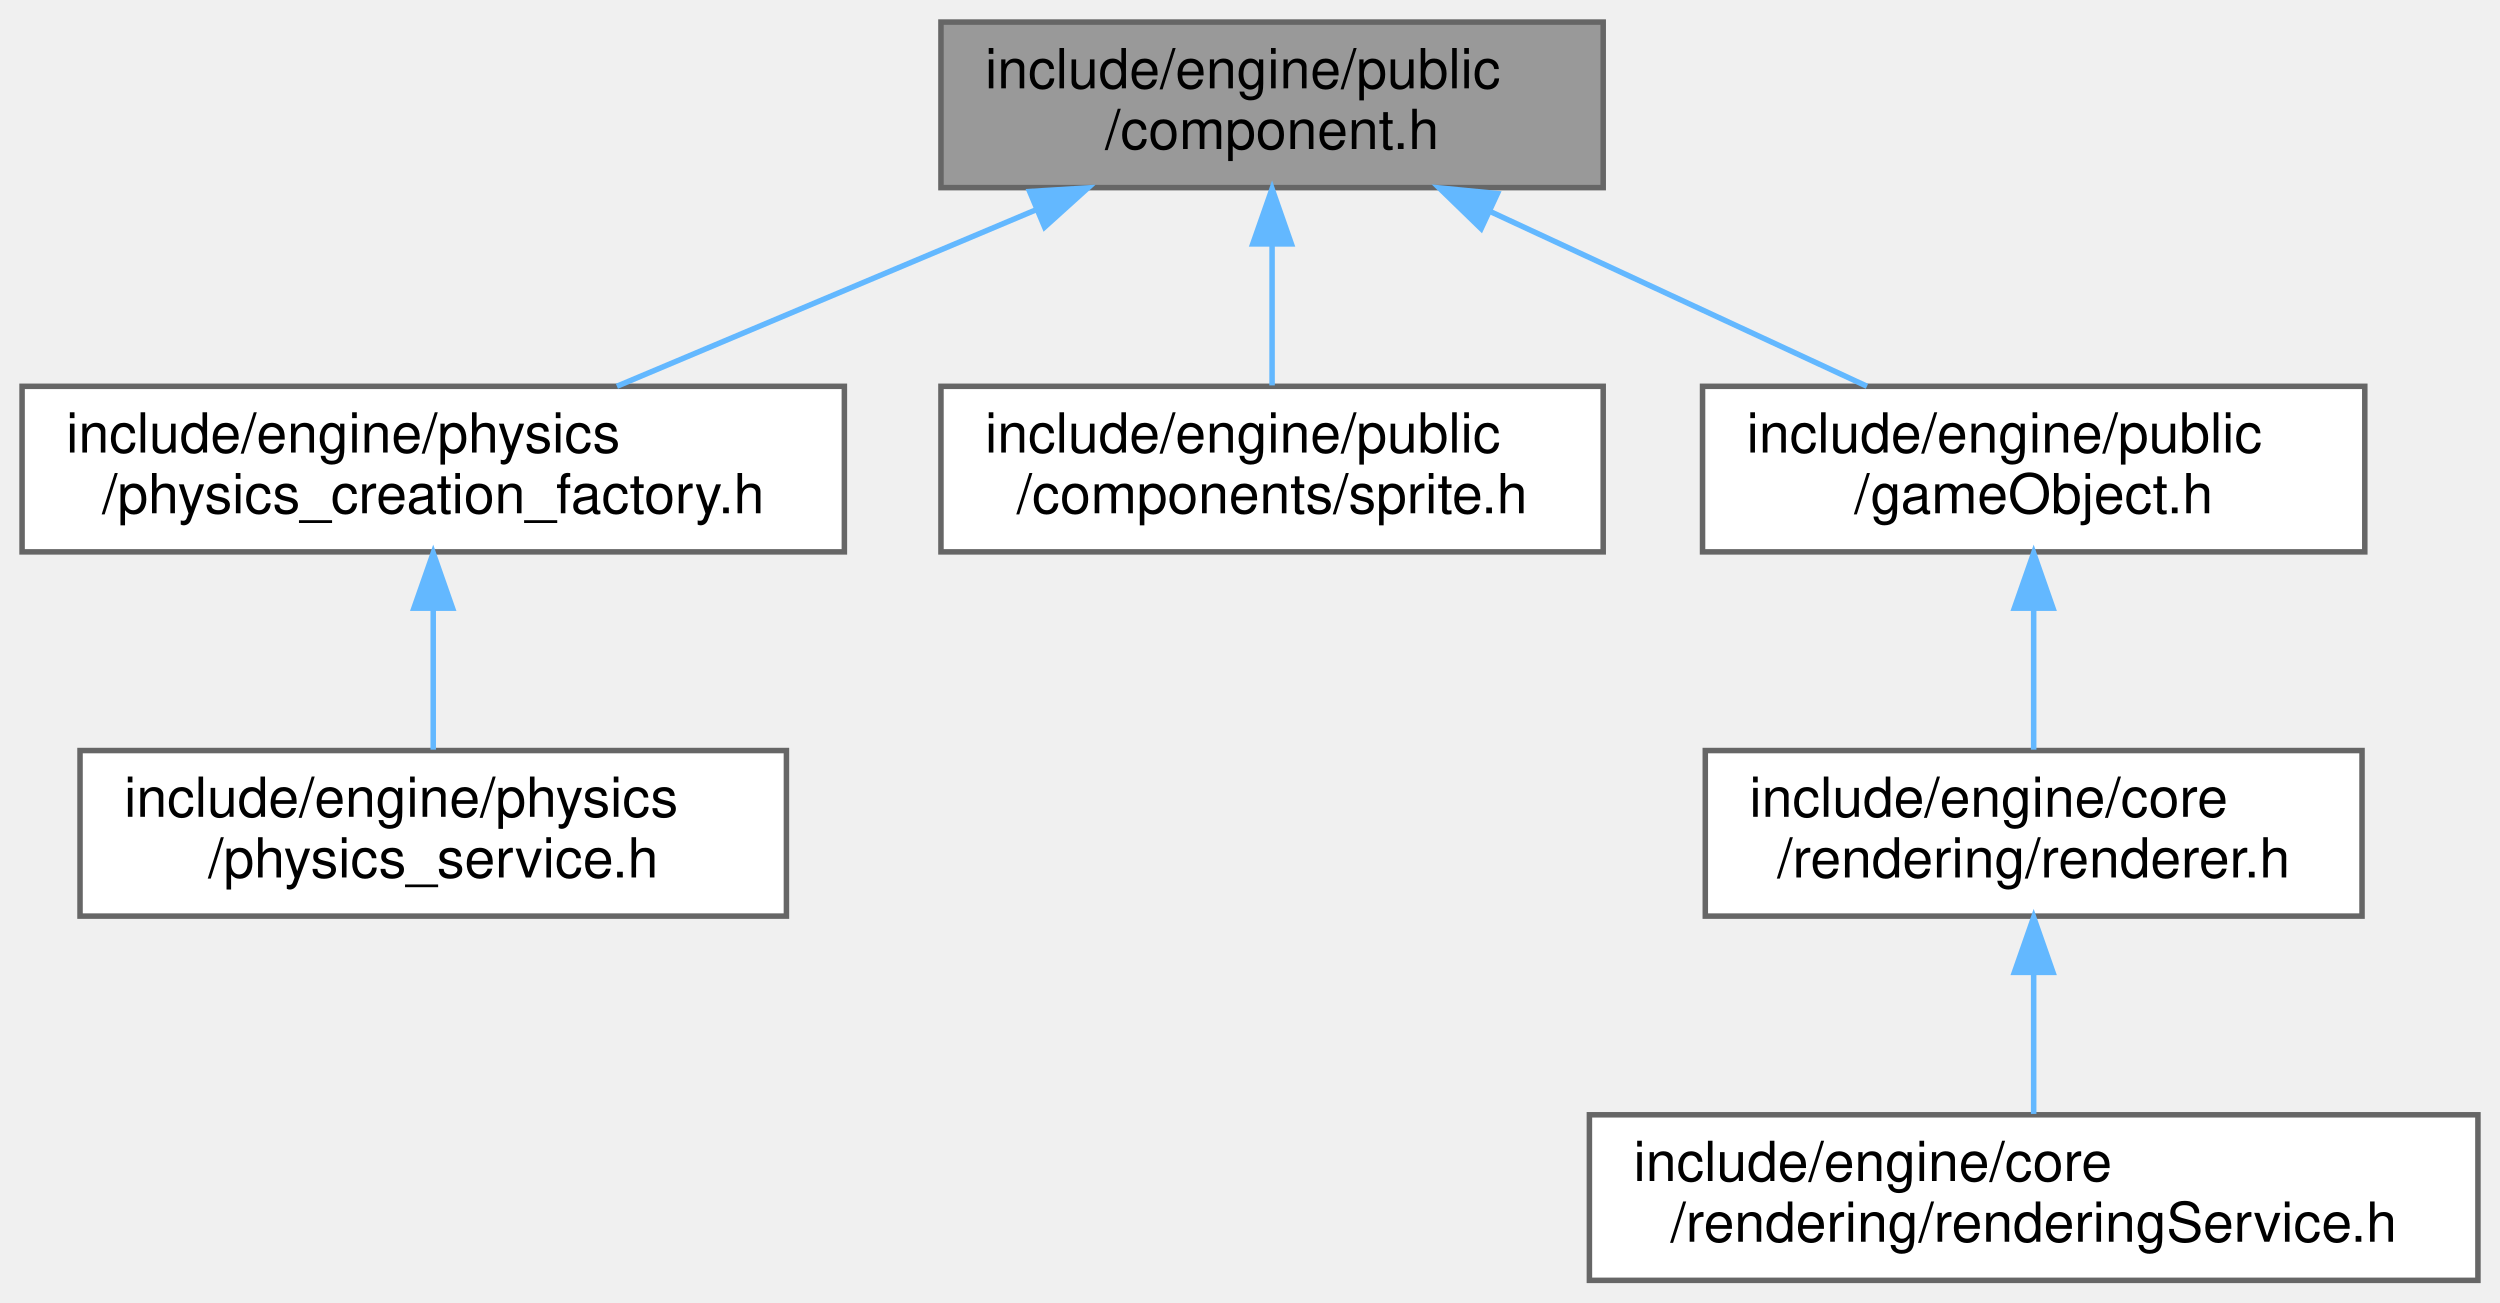
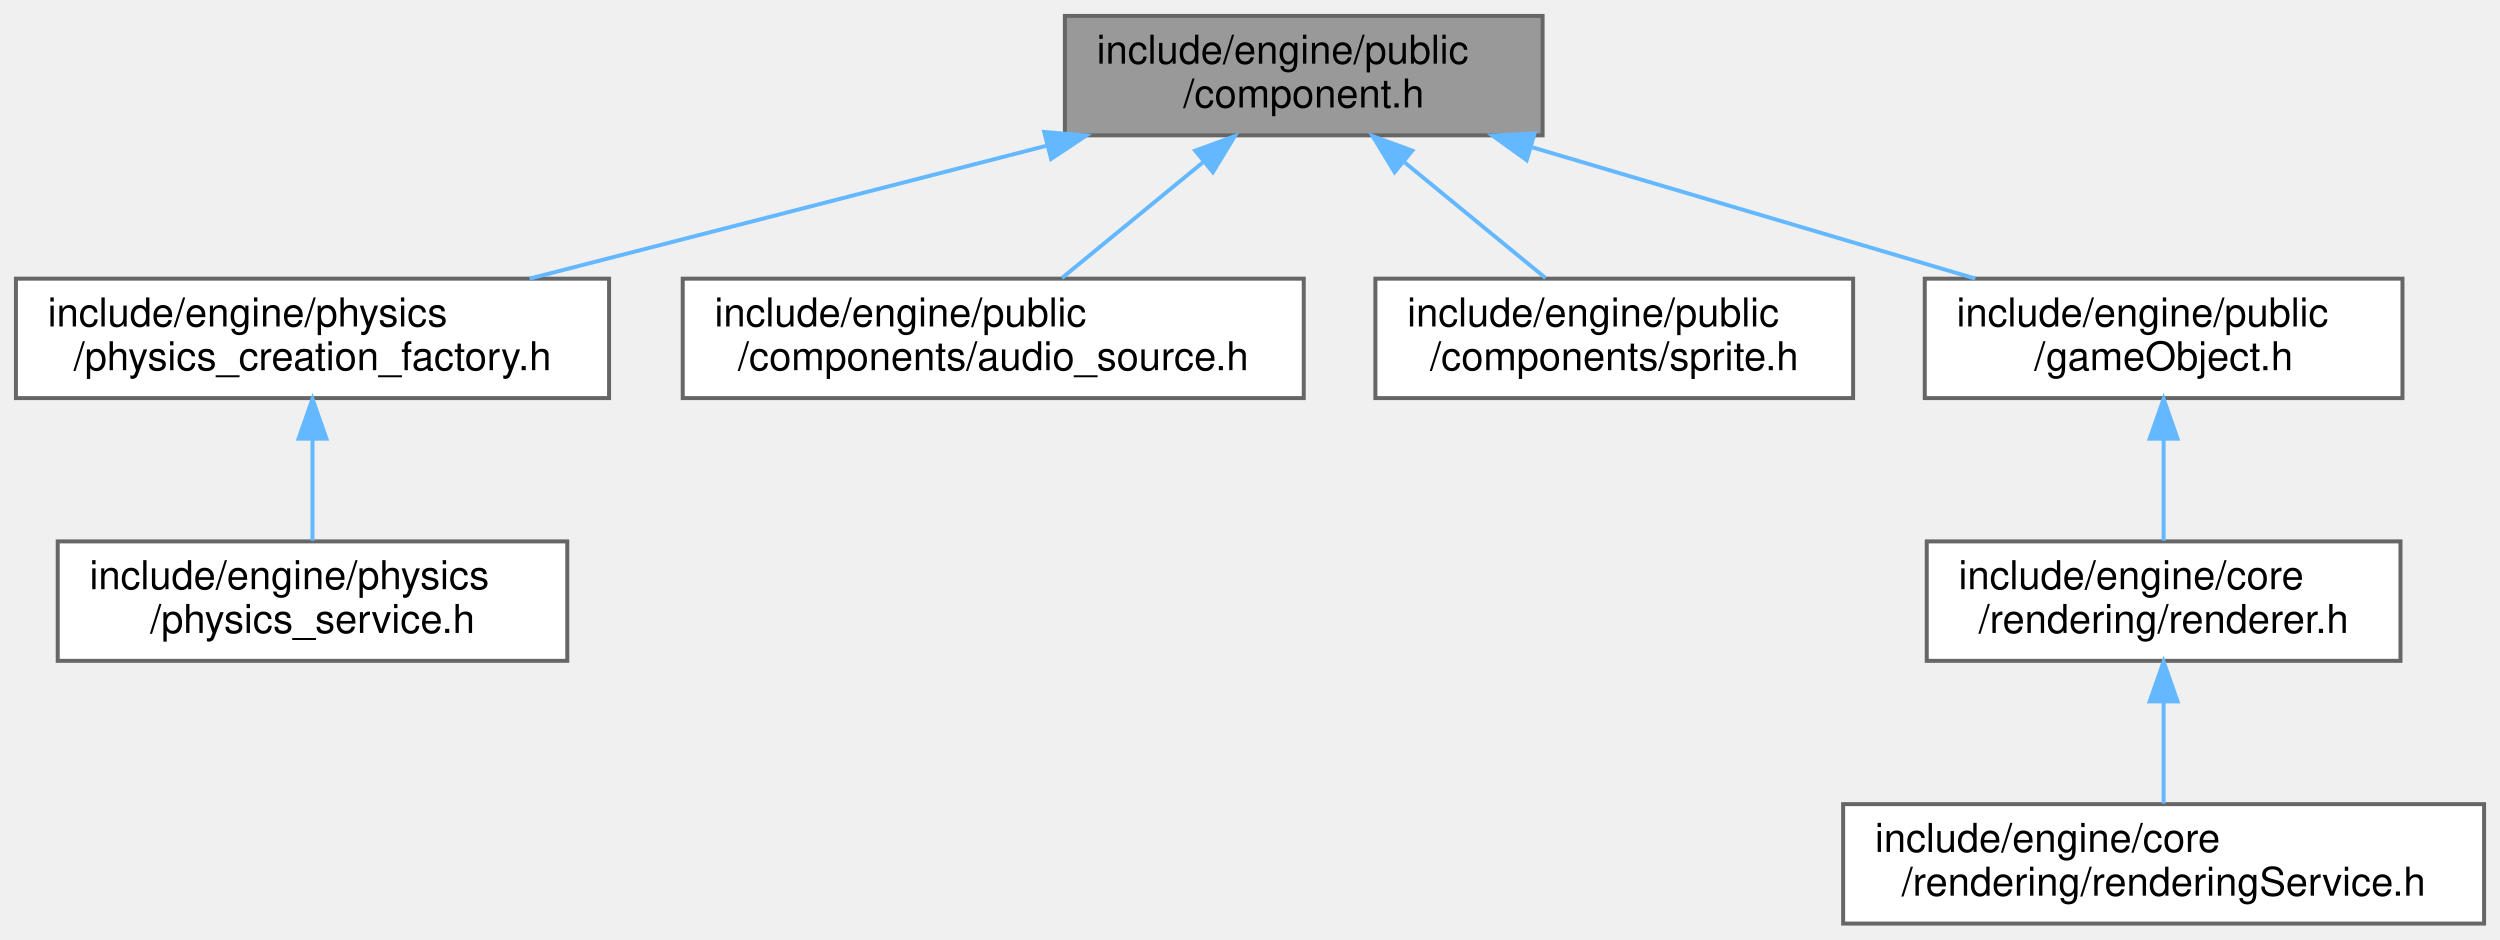
- <svg xmlns="http://www.w3.org/2000/svg" xmlns:xlink="http://www.w3.org/1999/xlink" width="453pt" height="236pt" viewBox="0.00 0.00 453.00 236.00">
+ <svg xmlns="http://www.w3.org/2000/svg" xmlns:xlink="http://www.w3.org/1999/xlink" width="628pt" height="236pt" viewBox="0.00 0.00 628.00 236.00">
  <g id="graph0" class="graph" transform="scale(1 1) rotate(0) translate(4 232)">
    <g id="Node000001" class="node">
      <g id="a_Node000001">
        <a xlink:title=" ">
-           <polygon fill="#999999" stroke="#666666" points="286.5,-228 166.5,-228 166.5,-198 286.5,-198 286.5,-228" />
-           <text text-anchor="start" x="174.5" y="-216" font-family="Helvetica,sans-Serif" font-size="10.00">include/engine/public</text>
-           <text text-anchor="middle" x="226.5" y="-205" font-family="Helvetica,sans-Serif" font-size="10.00">/component.h</text>
+           <polygon fill="#999999" stroke="#666666" points="383.5,-228 263.5,-228 263.5,-198 383.5,-198 383.5,-228" />
+           <text text-anchor="start" x="271.5" y="-216" font-family="Helvetica,sans-Serif" font-size="10.00">include/engine/public</text>
+           <text text-anchor="middle" x="323.5" y="-205" font-family="Helvetica,sans-Serif" font-size="10.00">/component.h</text>
        </a>
      </g>
    </g>
    <g id="Node000002" class="node">
      <g id="a_Node000002">
        <a xlink:href="physics__creation__factory_8h.html" target="_top" xlink:title=" ">
          <polygon fill="white" stroke="#666666" points="149,-162 0,-162 0,-132 149,-132 149,-162" />
          <text text-anchor="start" x="8" y="-150" font-family="Helvetica,sans-Serif" font-size="10.00">include/engine/physics</text>
          <text text-anchor="middle" x="74.5" y="-139" font-family="Helvetica,sans-Serif" font-size="10.00">/physics_creation_factory.h</text>
        </a>
      </g>
    </g>
    <g id="edge1_Node000001_Node000002" class="edge">
      <g id="a_edge1_Node000001_Node000002">
        <a xlink:title=" ">
-           <path fill="none" stroke="#63b8ff" d="M183.88,-194.05C159.8,-183.91 130.14,-171.43 107.78,-162.01" />
-           <polygon fill="#63b8ff" stroke="#63b8ff" points="182.57,-197.3 193.14,-197.95 185.28,-190.85 182.57,-197.3" />
+           <path fill="none" stroke="#63b8ff" d="M259.12,-195.45C218.77,-185.08 167.34,-171.86 129.02,-162.01" />
+           <polygon fill="#63b8ff" stroke="#63b8ff" points="258.3,-198.86 268.86,-197.95 260.04,-192.08 258.3,-198.86" />
        </a>
      </g>
    </g>
    <g id="Node000004" class="node">
      <g id="a_Node000004">
-         <a xlink:href="sprite_8h.html" target="_top" xlink:title=" ">
-           <polygon fill="white" stroke="#666666" points="286.5,-162 166.5,-162 166.5,-132 286.5,-132 286.5,-162" />
-           <text text-anchor="start" x="174.5" y="-150" font-family="Helvetica,sans-Serif" font-size="10.00">include/engine/public</text>
-           <text text-anchor="middle" x="226.5" y="-139" font-family="Helvetica,sans-Serif" font-size="10.00">/components/sprite.h</text>
+         <a xlink:href="audio__source_8h.html" target="_top" xlink:title=" ">
+           <polygon fill="white" stroke="#666666" points="323.5,-162 167.5,-162 167.5,-132 323.5,-132 323.5,-162" />
+           <text text-anchor="start" x="175.5" y="-150" font-family="Helvetica,sans-Serif" font-size="10.00">include/engine/public</text>
+           <text text-anchor="middle" x="245.5" y="-139" font-family="Helvetica,sans-Serif" font-size="10.00">/components/audio_source.h</text>
        </a>
      </g>
    </g>
    <g id="edge3_Node000001_Node000004" class="edge">
      <g id="a_edge3_Node000001_Node000004">
        <a xlink:title=" ">
-           <path fill="none" stroke="#63b8ff" d="M226.5,-187.54C226.5,-178.96 226.5,-169.61 226.5,-162.16" />
-           <polygon fill="#63b8ff" stroke="#63b8ff" points="223,-187.8 226.5,-197.8 230,-187.8 223,-187.8" />
+           <path fill="none" stroke="#63b8ff" d="M298.15,-191.2C286.57,-181.7 273.15,-170.69 262.76,-162.16" />
+           <polygon fill="#63b8ff" stroke="#63b8ff" points="296.24,-194.16 306.19,-197.8 300.68,-188.75 296.24,-194.16" />
        </a>
      </g>
    </g>
    <g id="Node000005" class="node">
      <g id="a_Node000005">
-         <a xlink:href="game_object_8h.html" target="_top" xlink:title=" ">
-           <polygon fill="white" stroke="#666666" points="424.5,-162 304.5,-162 304.5,-132 424.5,-132 424.5,-162" />
-           <text text-anchor="start" x="312.5" y="-150" font-family="Helvetica,sans-Serif" font-size="10.00">include/engine/public</text>
-           <text text-anchor="middle" x="364.5" y="-139" font-family="Helvetica,sans-Serif" font-size="10.00">/gameObject.h</text>
+         <a xlink:href="sprite_8h.html" target="_top" xlink:title=" ">
+           <polygon fill="white" stroke="#666666" points="461.5,-162 341.5,-162 341.5,-132 461.5,-132 461.5,-162" />
+           <text text-anchor="start" x="349.5" y="-150" font-family="Helvetica,sans-Serif" font-size="10.00">include/engine/public</text>
+           <text text-anchor="middle" x="401.5" y="-139" font-family="Helvetica,sans-Serif" font-size="10.00">/components/sprite.h</text>
        </a>
      </g>
    </g>
    <g id="edge4_Node000001_Node000005" class="edge">
      <g id="a_edge4_Node000001_Node000005">
        <a xlink:title=" ">
-           <path fill="none" stroke="#63b8ff" d="M266.07,-193.65C287.77,-183.58 314.26,-171.3 334.29,-162.01" />
-           <polygon fill="#63b8ff" stroke="#63b8ff" points="264.38,-190.57 256.78,-197.95 267.33,-196.92 264.38,-190.57" />
+           <path fill="none" stroke="#63b8ff" d="M348.85,-191.2C360.43,-181.7 373.85,-170.69 384.24,-162.16" />
+           <polygon fill="#63b8ff" stroke="#63b8ff" points="346.32,-188.75 340.81,-197.8 350.76,-194.16 346.32,-188.75" />
+         </a>
+       </g>
+     </g>
+     <g id="Node000006" class="node">
+       <g id="a_Node000006">
+         <a xlink:href="game_object_8h.html" target="_top" xlink:title=" ">
+           <polygon fill="white" stroke="#666666" points="599.5,-162 479.5,-162 479.5,-132 599.5,-132 599.5,-162" />
+           <text text-anchor="start" x="487.5" y="-150" font-family="Helvetica,sans-Serif" font-size="10.00">include/engine/public</text>
+           <text text-anchor="middle" x="539.5" y="-139" font-family="Helvetica,sans-Serif" font-size="10.00">/gameObject.h</text>
+         </a>
+       </g>
+     </g>
+     <g id="edge5_Node000001_Node000006" class="edge">
+       <g id="a_edge5_Node000001_Node000006">
+         <a xlink:title=" ">
+           <path fill="none" stroke="#63b8ff" d="M380.91,-194.99C415.67,-184.69 459.45,-171.72 492.21,-162.01" />
+           <polygon fill="#63b8ff" stroke="#63b8ff" points="379.5,-191.76 370.9,-197.95 381.48,-198.47 379.5,-191.76" />
        </a>
      </g>
    </g>
    <g id="Node000003" class="node">
      <g id="a_Node000003">
        <a xlink:href="physics__service_8h.html" target="_top" xlink:title=" ">
          <polygon fill="white" stroke="#666666" points="138.5,-96 10.5,-96 10.5,-66 138.5,-66 138.5,-96" />
          <text text-anchor="start" x="18.5" y="-84" font-family="Helvetica,sans-Serif" font-size="10.00">include/engine/physics</text>
          <text text-anchor="middle" x="74.5" y="-73" font-family="Helvetica,sans-Serif" font-size="10.00">/physics_service.h</text>
        </a>
      </g>
    </g>
    <g id="edge2_Node000002_Node000003" class="edge">
      <g id="a_edge2_Node000002_Node000003">
        <a xlink:title=" ">
          <path fill="none" stroke="#63b8ff" d="M74.5,-121.54C74.5,-112.96 74.5,-103.61 74.5,-96.16" />
          <polygon fill="#63b8ff" stroke="#63b8ff" points="71,-121.8 74.5,-131.8 78,-121.8 71,-121.8" />
        </a>
      </g>
    </g>
-     <g id="Node000006" class="node">
-       <g id="a_Node000006">
-         <a xlink:href="renderer_8h.html" target="_top" xlink:title=" ">
-           <polygon fill="white" stroke="#666666" points="424,-96 305,-96 305,-66 424,-66 424,-96" />
-           <text text-anchor="start" x="313" y="-84" font-family="Helvetica,sans-Serif" font-size="10.00">include/engine/core</text>
-           <text text-anchor="middle" x="364.5" y="-73" font-family="Helvetica,sans-Serif" font-size="10.00">/rendering/renderer.h</text>
-         </a>
-       </g>
-     </g>
-     <g id="edge5_Node000005_Node000006" class="edge">
-       <g id="a_edge5_Node000005_Node000006">
-         <a xlink:title=" ">
-           <path fill="none" stroke="#63b8ff" d="M364.5,-121.54C364.5,-112.96 364.5,-103.61 364.5,-96.16" />
-           <polygon fill="#63b8ff" stroke="#63b8ff" points="361,-121.8 364.5,-131.8 368,-121.8 361,-121.8" />
-         </a>
-       </g>
-     </g>
    <g id="Node000007" class="node">
      <g id="a_Node000007">
-         <a xlink:href="rendering_service_8h.html" target="_top" xlink:title=" ">
-           <polygon fill="white" stroke="#666666" points="445,-30 284,-30 284,0 445,0 445,-30" />
-           <text text-anchor="start" x="292" y="-18" font-family="Helvetica,sans-Serif" font-size="10.00">include/engine/core</text>
-           <text text-anchor="middle" x="364.5" y="-7" font-family="Helvetica,sans-Serif" font-size="10.00">/rendering/renderingService.h</text>
+         <a xlink:href="renderer_8h.html" target="_top" xlink:title=" ">
+           <polygon fill="white" stroke="#666666" points="599,-96 480,-96 480,-66 599,-66 599,-96" />
+           <text text-anchor="start" x="488" y="-84" font-family="Helvetica,sans-Serif" font-size="10.00">include/engine/core</text>
+           <text text-anchor="middle" x="539.5" y="-73" font-family="Helvetica,sans-Serif" font-size="10.00">/rendering/renderer.h</text>
        </a>
      </g>
    </g>
    <g id="edge6_Node000006_Node000007" class="edge">
      <g id="a_edge6_Node000006_Node000007">
        <a xlink:title=" ">
-           <path fill="none" stroke="#63b8ff" d="M364.5,-55.54C364.5,-46.96 364.5,-37.61 364.5,-30.16" />
-           <polygon fill="#63b8ff" stroke="#63b8ff" points="361,-55.8 364.5,-65.8 368,-55.8 361,-55.8" />
+           <path fill="none" stroke="#63b8ff" d="M539.5,-121.54C539.5,-112.96 539.5,-103.61 539.5,-96.16" />
+           <polygon fill="#63b8ff" stroke="#63b8ff" points="536,-121.8 539.5,-131.8 543,-121.8 536,-121.8" />
+         </a>
+       </g>
+     </g>
+     <g id="Node000008" class="node">
+       <g id="a_Node000008">
+         <a xlink:href="rendering_service_8h.html" target="_top" xlink:title=" ">
+           <polygon fill="white" stroke="#666666" points="620,-30 459,-30 459,0 620,0 620,-30" />
+           <text text-anchor="start" x="467" y="-18" font-family="Helvetica,sans-Serif" font-size="10.00">include/engine/core</text>
+           <text text-anchor="middle" x="539.5" y="-7" font-family="Helvetica,sans-Serif" font-size="10.00">/rendering/renderingService.h</text>
+         </a>
+       </g>
+     </g>
+     <g id="edge7_Node000007_Node000008" class="edge">
+       <g id="a_edge7_Node000007_Node000008">
+         <a xlink:title=" ">
+           <path fill="none" stroke="#63b8ff" d="M539.5,-55.54C539.5,-46.96 539.5,-37.61 539.5,-30.16" />
+           <polygon fill="#63b8ff" stroke="#63b8ff" points="536,-55.8 539.5,-65.8 543,-55.8 536,-55.8" />
        </a>
      </g>
    </g>
  </g>
</svg>
